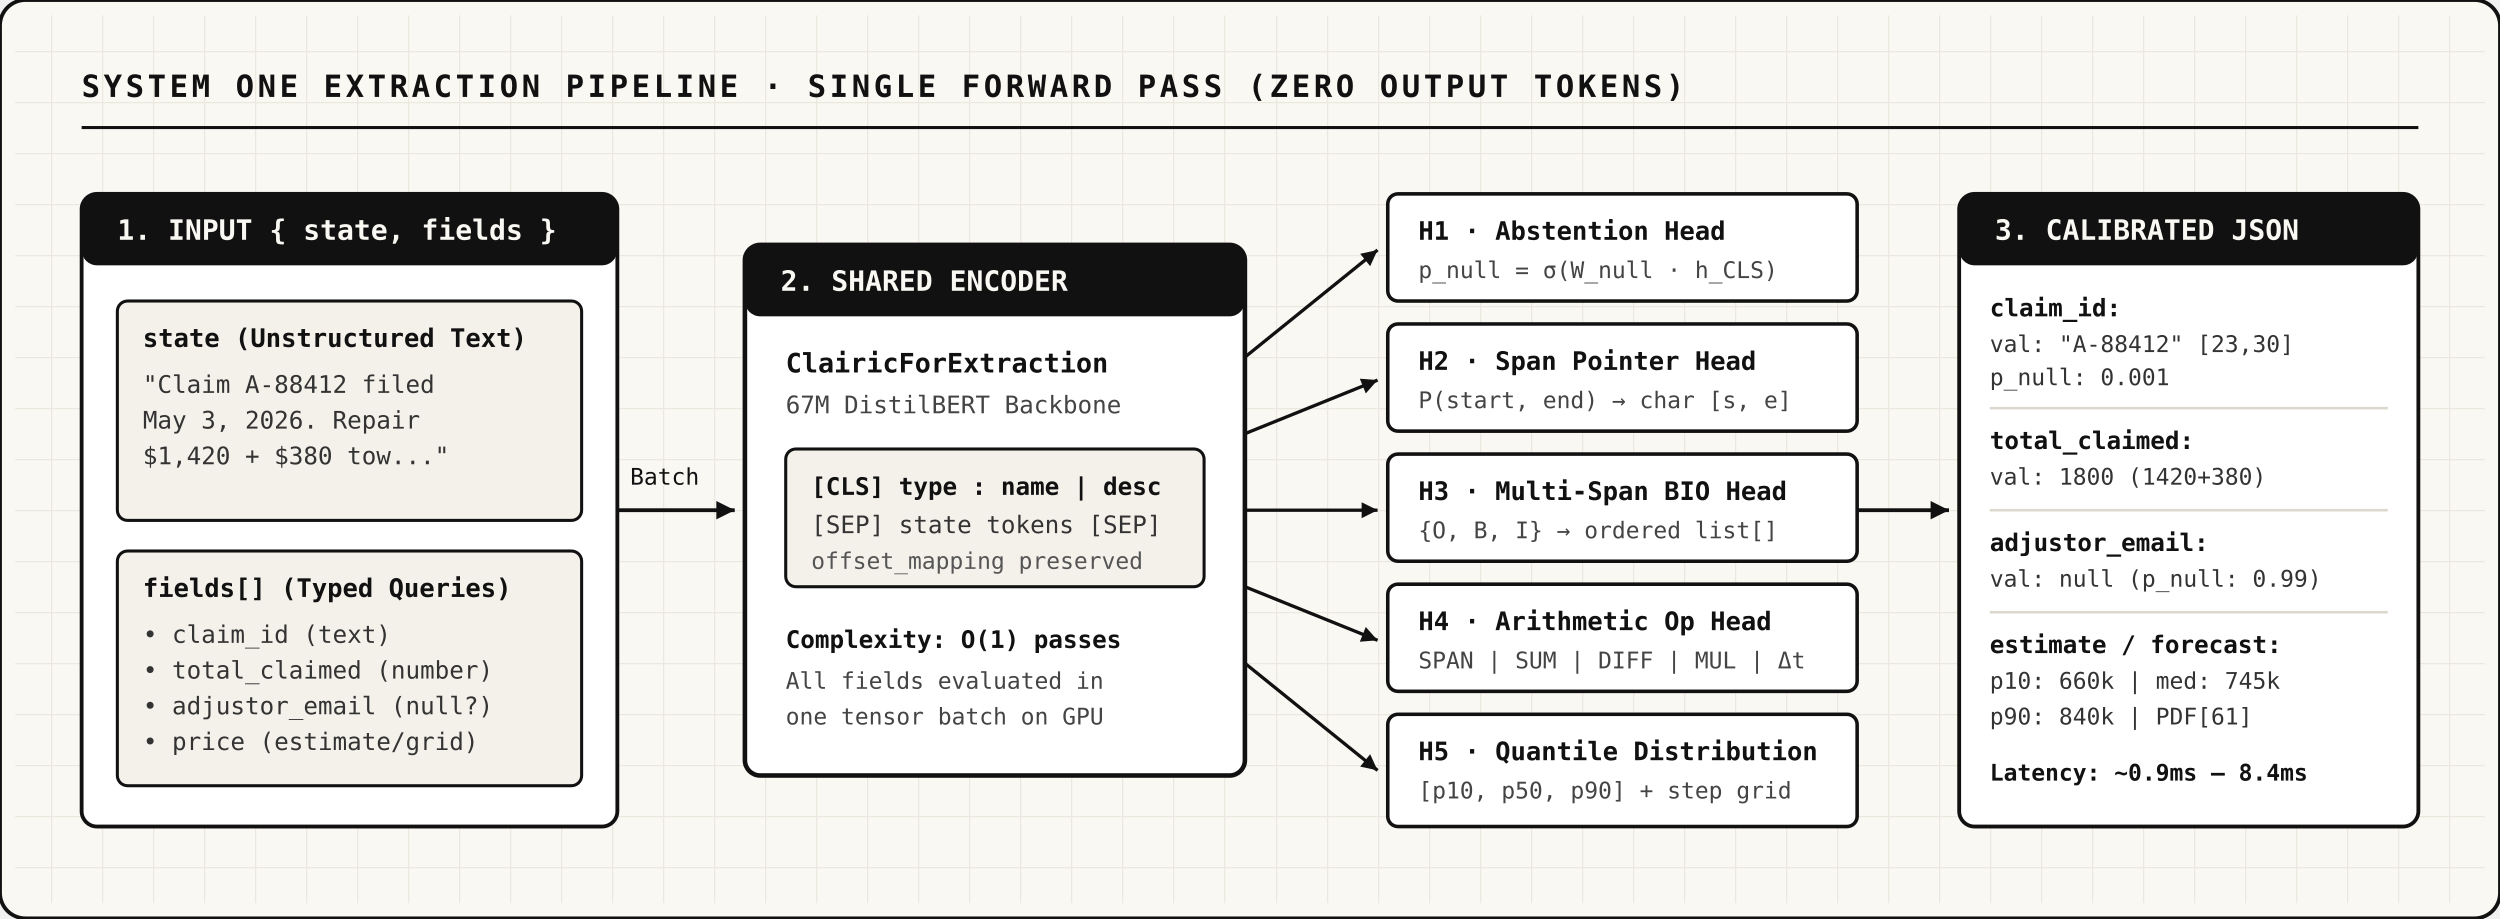
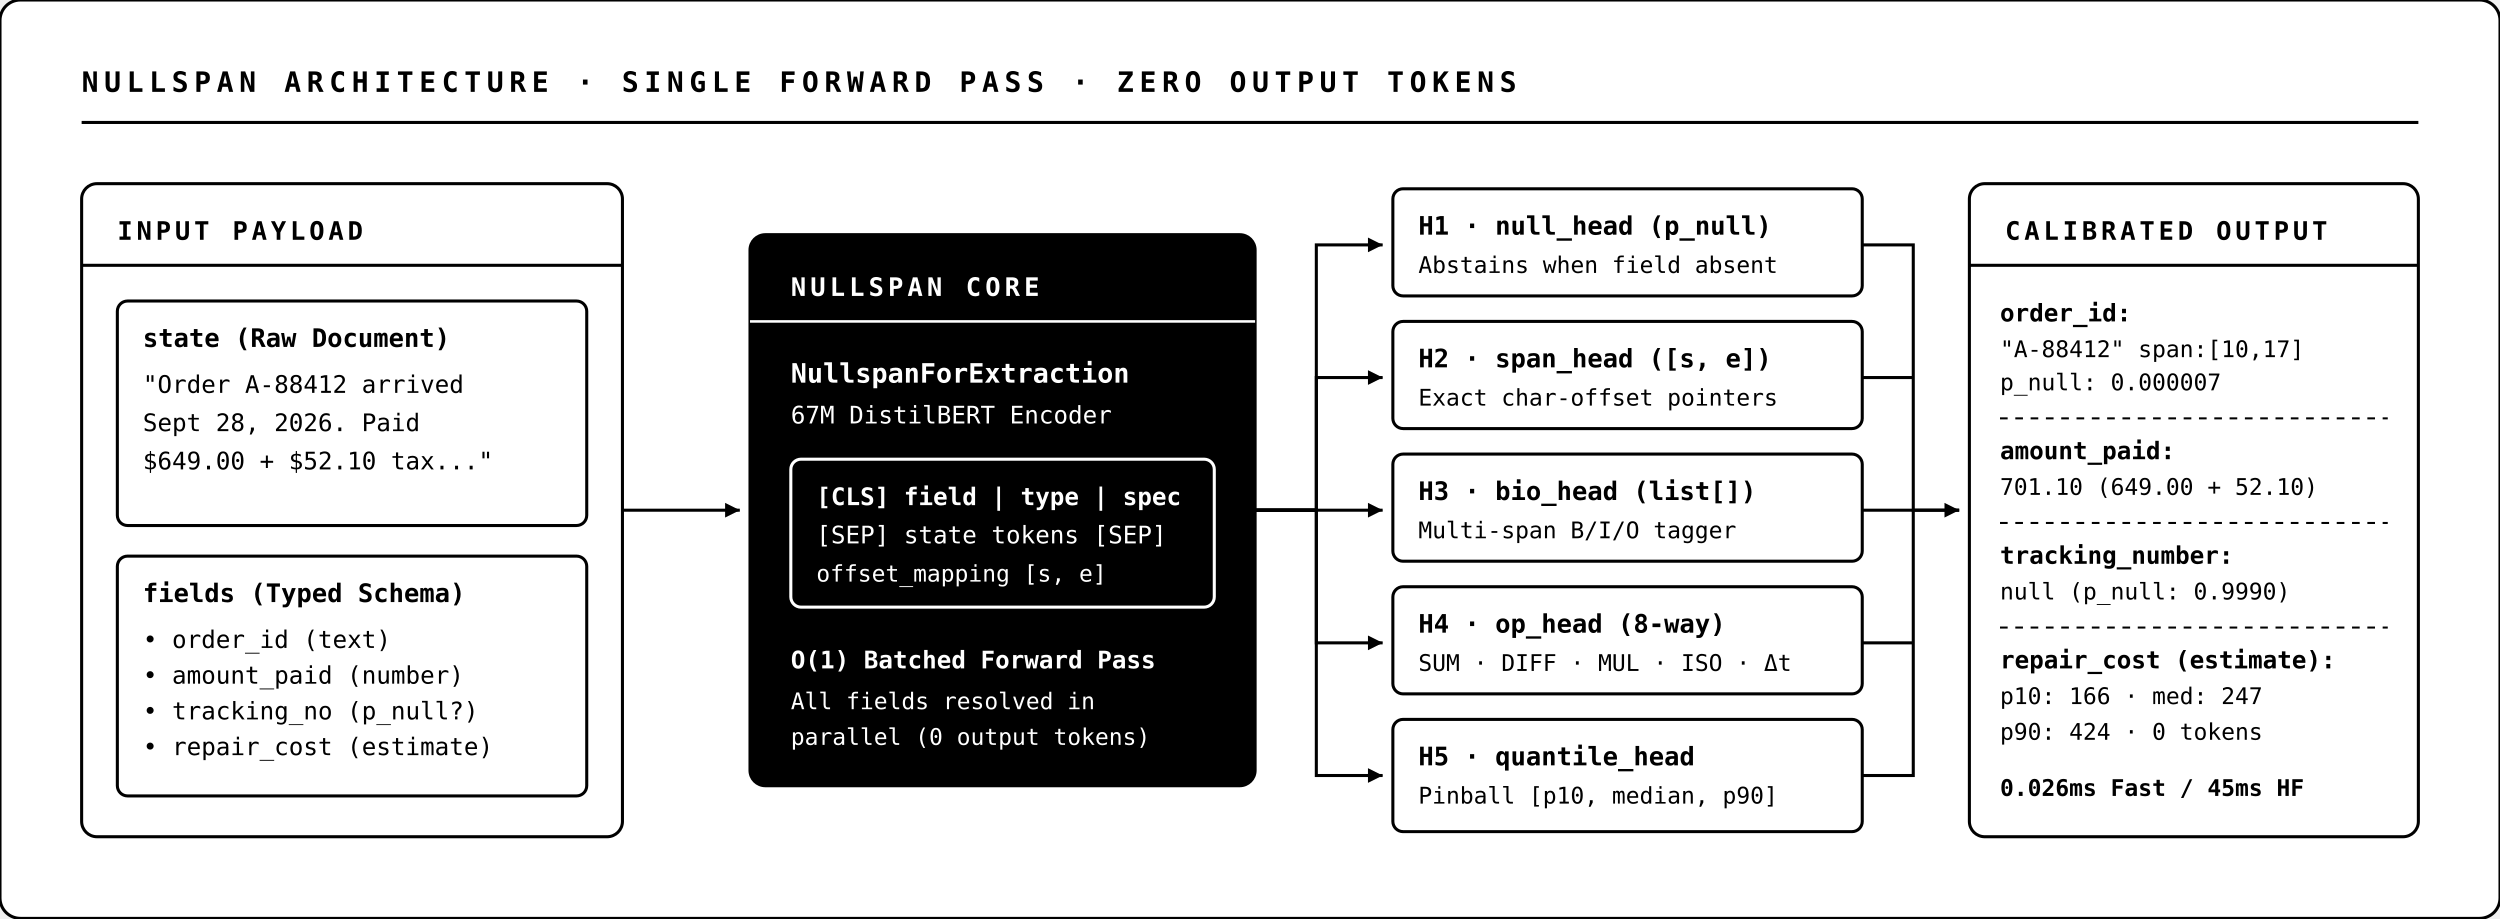
- <svg xmlns="http://www.w3.org/2000/svg" viewBox="0 0 980 360" width="980" height="360" role="img" aria-label="Clairic System One Single-Pass Extraction Architecture">
+ <svg xmlns="http://www.w3.org/2000/svg" viewBox="0 0 980 360" width="980" height="360" role="img" aria-label="nullspan System One Single-Pass Extraction Architecture">
  <defs>
    <marker id="arrow" viewBox="0 0 10 10" refX="8" refY="5" markerWidth="6" markerHeight="6" orient="auto-start-reverse">
-       <path d="M 0 1 L 8 5 L 0 9 z" fill="#111111" />
+       <path d="M 0 1 L 8 5 L 0 9 z" fill="#000000" />
    </marker>
-     <pattern id="grid" width="20" height="20" patternUnits="userSpaceOnUse">
-       <path d="M 20 0 L 0 0 0 20" fill="none" stroke="#EBE8E0" stroke-width="1" />
-     </pattern>
  </defs>
-   <rect width="980" height="360" rx="10" fill="#FAF8F3" stroke="#111111" stroke-width="1.5" />
-   <rect x="6" y="6" width="968" height="348" rx="6" fill="url(#grid)" />
-   <text x="32" y="38" font-family="ui-monospace, SFMono-Regular, Menlo, monospace" font-size="12" font-weight="700" fill="#111111" letter-spacing="1.4">SYSTEM ONE EXTRACTION PIPELINE · SINGLE FORWARD PASS (ZERO OUTPUT TOKENS)</text>
-   <line x1="32" y1="50" x2="948" y2="50" stroke="#111111" stroke-width="1.2" />
-   <rect x="32" y="76" width="210" height="248" rx="6" fill="#FFFFFF" stroke="#111111" stroke-width="1.5" />
-   <rect x="32" y="76" width="210" height="28" rx="6" fill="#111111" />
-   <text x="46" y="94" font-family="ui-monospace, SFMono-Regular, Menlo, monospace" font-size="11" font-weight="700" fill="#FAF8F3">1. INPUT { state, fields }</text>
-   <rect x="46" y="118" width="182" height="86" rx="4" fill="#F4F1EA" stroke="#111111" stroke-width="1.2" />
-   <text x="56" y="136" font-family="ui-monospace, SFMono-Regular, Menlo, monospace" font-size="10" font-weight="700" fill="#111111">state (Unstructured Text)</text>
-   <text x="56" y="154" font-family="ui-monospace, SFMono-Regular, Menlo, monospace" font-size="9.5" fill="#333333">"Claim A-88412 filed</text>
-   <text x="56" y="168" font-family="ui-monospace, SFMono-Regular, Menlo, monospace" font-size="9.5" fill="#333333">May 3, 2026. Repair</text>
-   <text x="56" y="182" font-family="ui-monospace, SFMono-Regular, Menlo, monospace" font-size="9.5" fill="#333333">$1,420 + $380 tow..."</text>
-   <rect x="46" y="216" width="182" height="92" rx="4" fill="#F4F1EA" stroke="#111111" stroke-width="1.2" />
-   <text x="56" y="234" font-family="ui-monospace, SFMono-Regular, Menlo, monospace" font-size="10" font-weight="700" fill="#111111">fields[] (Typed Queries)</text>
-   <text x="56" y="252" font-family="ui-monospace, SFMono-Regular, Menlo, monospace" font-size="9.5" fill="#333333">• claim_id (text)</text>
-   <text x="56" y="266" font-family="ui-monospace, SFMono-Regular, Menlo, monospace" font-size="9.5" fill="#333333">• total_claimed (number)</text>
-   <text x="56" y="280" font-family="ui-monospace, SFMono-Regular, Menlo, monospace" font-size="9.5" fill="#333333">• adjustor_email (null?)</text>
-   <text x="56" y="294" font-family="ui-monospace, SFMono-Regular, Menlo, monospace" font-size="9.5" fill="#333333">• price (estimate/grid)</text>
-   <line x1="242" y1="200" x2="288" y2="200" stroke="#111111" stroke-width="1.5" marker-end="url(#arrow)" />
-   <text x="247" y="190" font-family="ui-monospace, SFMono-Regular, Menlo, monospace" font-size="9" fill="#111111">Batch</text>
-   <rect x="292" y="96" width="196" height="208" rx="6" fill="#FFFFFF" stroke="#111111" stroke-width="1.8" />
-   <rect x="292" y="96" width="196" height="28" rx="6" fill="#111111" />
-   <text x="306" y="114" font-family="ui-monospace, SFMono-Regular, Menlo, monospace" font-size="11" font-weight="700" fill="#FAF8F3">2. SHARED ENCODER</text>
-   <text x="308" y="146" font-family="ui-monospace, SFMono-Regular, Menlo, monospace" font-size="10.5" font-weight="700" fill="#111111">ClairicForExtraction</text>
-   <text x="308" y="162" font-family="ui-monospace, SFMono-Regular, Menlo, monospace" font-size="9.5" fill="#444444">67M DistilBERT Backbone</text>
-   <rect x="308" y="176" width="164" height="54" rx="4" fill="#F4F1EA" stroke="#111111" stroke-width="1.2" />
-   <text x="318" y="194" font-family="ui-monospace, SFMono-Regular, Menlo, monospace" font-size="9.5" font-weight="700" fill="#111111">[CLS] type : name | desc</text>
-   <text x="318" y="209" font-family="ui-monospace, SFMono-Regular, Menlo, monospace" font-size="9.5" fill="#333333">[SEP] state tokens [SEP]</text>
-   <text x="318" y="223" font-family="ui-monospace, SFMono-Regular, Menlo, monospace" font-size="9" fill="#555555">offset_mapping preserved</text>
-   <text x="308" y="254" font-family="ui-monospace, SFMono-Regular, Menlo, monospace" font-size="9.5" font-weight="700" fill="#111111">Complexity: O(1) passes</text>
-   <text x="308" y="270" font-family="ui-monospace, SFMono-Regular, Menlo, monospace" font-size="9" fill="#444444">All fields evaluated in</text>
-   <text x="308" y="284" font-family="ui-monospace, SFMono-Regular, Menlo, monospace" font-size="9" fill="#444444">one tensor batch on GPU</text>
-   <line x1="488" y1="140" x2="540" y2="98" stroke="#111111" stroke-width="1.3" marker-end="url(#arrow)" />
-   <line x1="488" y1="170" x2="540" y2="149" stroke="#111111" stroke-width="1.3" marker-end="url(#arrow)" />
-   <line x1="488" y1="200" x2="540" y2="200" stroke="#111111" stroke-width="1.3" marker-end="url(#arrow)" />
-   <line x1="488" y1="230" x2="540" y2="251" stroke="#111111" stroke-width="1.3" marker-end="url(#arrow)" />
-   <line x1="488" y1="260" x2="540" y2="302" stroke="#111111" stroke-width="1.3" marker-end="url(#arrow)" />
-   <rect x="544" y="76" width="184" height="42" rx="4" fill="#FFFFFF" stroke="#111111" stroke-width="1.4" />
-   <text x="556" y="94" font-family="ui-monospace, SFMono-Regular, Menlo, monospace" font-size="10" font-weight="700" fill="#111111">H1 · Abstention Head</text>
-   <text x="556" y="109" font-family="ui-monospace, SFMono-Regular, Menlo, monospace" font-size="9" fill="#444444">p_null = σ(W_null · h_CLS)</text>
-   <rect x="544" y="127" width="184" height="42" rx="4" fill="#FFFFFF" stroke="#111111" stroke-width="1.4" />
-   <text x="556" y="145" font-family="ui-monospace, SFMono-Regular, Menlo, monospace" font-size="10" font-weight="700" fill="#111111">H2 · Span Pointer Head</text>
-   <text x="556" y="160" font-family="ui-monospace, SFMono-Regular, Menlo, monospace" font-size="9" fill="#444444">P(start, end) → char [s, e]</text>
-   <rect x="544" y="178" width="184" height="42" rx="4" fill="#FFFFFF" stroke="#111111" stroke-width="1.4" />
-   <text x="556" y="196" font-family="ui-monospace, SFMono-Regular, Menlo, monospace" font-size="10" font-weight="700" fill="#111111">H3 · Multi-Span BIO Head</text>
-   <text x="556" y="211" font-family="ui-monospace, SFMono-Regular, Menlo, monospace" font-size="9" fill="#444444">{O, B, I} → ordered list[]</text>
-   <rect x="544" y="229" width="184" height="42" rx="4" fill="#FFFFFF" stroke="#111111" stroke-width="1.4" />
-   <text x="556" y="247" font-family="ui-monospace, SFMono-Regular, Menlo, monospace" font-size="10" font-weight="700" fill="#111111">H4 · Arithmetic Op Head</text>
-   <text x="556" y="262" font-family="ui-monospace, SFMono-Regular, Menlo, monospace" font-size="9" fill="#444444">SPAN | SUM | DIFF | MUL | Δt</text>
-   <rect x="544" y="280" width="184" height="44" rx="4" fill="#FFFFFF" stroke="#111111" stroke-width="1.4" />
-   <text x="556" y="298" font-family="ui-monospace, SFMono-Regular, Menlo, monospace" font-size="10" font-weight="700" fill="#111111">H5 · Quantile Distribution</text>
-   <text x="556" y="313" font-family="ui-monospace, SFMono-Regular, Menlo, monospace" font-size="9" fill="#444444">[p10, p50, p90] + step grid</text>
-   <line x1="728" y1="200" x2="764" y2="200" stroke="#111111" stroke-width="1.5" marker-end="url(#arrow)" />
-   <rect x="768" y="76" width="180" height="248" rx="6" fill="#FFFFFF" stroke="#111111" stroke-width="1.5" />
-   <rect x="768" y="76" width="180" height="28" rx="6" fill="#111111" />
-   <text x="782" y="94" font-family="ui-monospace, SFMono-Regular, Menlo, monospace" font-size="11" font-weight="700" fill="#FAF8F3">3. CALIBRATED JSON</text>
-   <text x="780" y="124" font-family="ui-monospace, SFMono-Regular, Menlo, monospace" font-size="9.5" font-weight="700" fill="#111111">claim_id:</text>
-   <text x="780" y="138" font-family="ui-monospace, SFMono-Regular, Menlo, monospace" font-size="9" fill="#333333">val: "A-88412" [23,30]</text>
-   <text x="780" y="151" font-family="ui-monospace, SFMono-Regular, Menlo, monospace" font-size="9" fill="#333333">p_null: 0.001</text>
-   <line x1="780" y1="160" x2="936" y2="160" stroke="#DDD8CE" stroke-width="1" />
-   <text x="780" y="176" font-family="ui-monospace, SFMono-Regular, Menlo, monospace" font-size="9.5" font-weight="700" fill="#111111">total_claimed:</text>
-   <text x="780" y="190" font-family="ui-monospace, SFMono-Regular, Menlo, monospace" font-size="9" fill="#333333">val: 1800 (1420+380)</text>
-   <line x1="780" y1="200" x2="936" y2="200" stroke="#DDD8CE" stroke-width="1" />
-   <text x="780" y="216" font-family="ui-monospace, SFMono-Regular, Menlo, monospace" font-size="9.5" font-weight="700" fill="#111111">adjustor_email:</text>
-   <text x="780" y="230" font-family="ui-monospace, SFMono-Regular, Menlo, monospace" font-size="9" fill="#333333">val: null (p_null: 0.99)</text>
-   <line x1="780" y1="240" x2="936" y2="240" stroke="#DDD8CE" stroke-width="1" />
-   <text x="780" y="256" font-family="ui-monospace, SFMono-Regular, Menlo, monospace" font-size="9.5" font-weight="700" fill="#111111">estimate / forecast:</text>
-   <text x="780" y="270" font-family="ui-monospace, SFMono-Regular, Menlo, monospace" font-size="9" fill="#333333">p10: 660k | med: 745k</text>
-   <text x="780" y="284" font-family="ui-monospace, SFMono-Regular, Menlo, monospace" font-size="9" fill="#333333">p90: 840k | PDF[61]</text>
-   <text x="780" y="306" font-family="ui-monospace, SFMono-Regular, Menlo, monospace" font-size="9" font-weight="700" fill="#111111">Latency: ~0.9ms – 8.4ms</text>
+   <rect width="980" height="360" rx="8" fill="#FFFFFF" stroke="#000000" stroke-width="1.2" />
+   <text x="32" y="36" font-family="ui-monospace, SFMono-Regular, Menlo, monospace" font-size="11" font-weight="700" fill="#000000" letter-spacing="2.2">NULLSPAN ARCHITECTURE · SINGLE FORWARD PASS · ZERO OUTPUT TOKENS</text>
+   <line x1="32" y1="48" x2="948" y2="48" stroke="#000000" stroke-width="1.2" />
+   <rect x="32" y="72" width="212" height="256" rx="6" fill="#FFFFFF" stroke="#000000" stroke-width="1.2" />
+   <text x="46" y="94" font-family="ui-monospace, SFMono-Regular, Menlo, monospace" font-size="10" font-weight="700" fill="#000000" letter-spacing="1.5">INPUT PAYLOAD</text>
+   <line x1="32" y1="104" x2="244" y2="104" stroke="#000000" stroke-width="1.2" />
+   <rect x="46" y="118" width="184" height="88" rx="4" fill="#FFFFFF" stroke="#000000" stroke-width="1.2" />
+   <text x="56" y="136" font-family="ui-monospace, SFMono-Regular, Menlo, monospace" font-size="10" font-weight="700" fill="#000000">state (Raw Document)</text>
+   <text x="56" y="154" font-family="ui-monospace, SFMono-Regular, Menlo, monospace" font-size="9.5" fill="#000000">"Order A-88412 arrived</text>
+   <text x="56" y="169" font-family="ui-monospace, SFMono-Regular, Menlo, monospace" font-size="9.5" fill="#000000">Sept 28, 2026. Paid</text>
+   <text x="56" y="184" font-family="ui-monospace, SFMono-Regular, Menlo, monospace" font-size="9.5" fill="#000000">$649.00 + $52.10 tax..."</text>
+   <rect x="46" y="218" width="184" height="94" rx="4" fill="#FFFFFF" stroke="#000000" stroke-width="1.2" />
+   <text x="56" y="236" font-family="ui-monospace, SFMono-Regular, Menlo, monospace" font-size="10" font-weight="700" fill="#000000">fields (Typed Schema)</text>
+   <text x="56" y="254" font-family="ui-monospace, SFMono-Regular, Menlo, monospace" font-size="9.5" fill="#000000">• order_id (text)</text>
+   <text x="56" y="268" font-family="ui-monospace, SFMono-Regular, Menlo, monospace" font-size="9.5" fill="#000000">• amount_paid (number)</text>
+   <text x="56" y="282" font-family="ui-monospace, SFMono-Regular, Menlo, monospace" font-size="9.5" fill="#000000">• tracking_no (p_null?)</text>
+   <text x="56" y="296" font-family="ui-monospace, SFMono-Regular, Menlo, monospace" font-size="9.5" fill="#000000">• repair_cost (estimate)</text>
+   <path d="M 244 200 L 290 200" fill="none" stroke="#000000" stroke-width="1.2" marker-end="url(#arrow)" />
+   <rect x="294" y="92" width="198" height="216" rx="6" fill="#000000" stroke="#000000" stroke-width="1.2" />
+   <text x="310" y="116" font-family="ui-monospace, SFMono-Regular, Menlo, monospace" font-size="10" font-weight="700" fill="#FFFFFF" letter-spacing="1.6">NULLSPAN CORE</text>
+   <line x1="294" y1="126" x2="492" y2="126" stroke="#FFFFFF" stroke-width="1" />
+   <text x="310" y="150" font-family="ui-monospace, SFMono-Regular, Menlo, monospace" font-size="10.5" font-weight="700" fill="#FFFFFF">NullspanForExtraction</text>
+   <text x="310" y="166" font-family="ui-monospace, SFMono-Regular, Menlo, monospace" font-size="9.5" fill="#FFFFFF">67M DistilBERT Encoder</text>
+   <rect x="310" y="180" width="166" height="58" rx="4" fill="#000000" stroke="#FFFFFF" stroke-width="1.2" />
+   <text x="320" y="198" font-family="ui-monospace, SFMono-Regular, Menlo, monospace" font-size="9.5" font-weight="700" fill="#FFFFFF">[CLS] field | type | spec</text>
+   <text x="320" y="213" font-family="ui-monospace, SFMono-Regular, Menlo, monospace" font-size="9.5" fill="#FFFFFF">[SEP] state tokens [SEP]</text>
+   <text x="320" y="228" font-family="ui-monospace, SFMono-Regular, Menlo, monospace" font-size="9" fill="#FFFFFF">offset_mapping [s, e]</text>
+   <text x="310" y="262" font-family="ui-monospace, SFMono-Regular, Menlo, monospace" font-size="9.5" font-weight="700" fill="#FFFFFF">O(1) Batched Forward Pass</text>
+   <text x="310" y="278" font-family="ui-monospace, SFMono-Regular, Menlo, monospace" font-size="9" fill="#FFFFFF">All fields resolved in</text>
+   <text x="310" y="292" font-family="ui-monospace, SFMono-Regular, Menlo, monospace" font-size="9" fill="#FFFFFF">parallel (0 output tokens)</text>
+   <path d="M 492 200 L 516 200 L 516 96 L 542 96" fill="none" stroke="#000000" stroke-width="1.2" marker-end="url(#arrow)" />
+   <path d="M 492 200 L 516 200 L 516 148 L 542 148" fill="none" stroke="#000000" stroke-width="1.2" marker-end="url(#arrow)" />
+   <path d="M 492 200 L 542 200" fill="none" stroke="#000000" stroke-width="1.2" marker-end="url(#arrow)" />
+   <path d="M 492 200 L 516 200 L 516 252 L 542 252" fill="none" stroke="#000000" stroke-width="1.2" marker-end="url(#arrow)" />
+   <path d="M 492 200 L 516 200 L 516 304 L 542 304" fill="none" stroke="#000000" stroke-width="1.2" marker-end="url(#arrow)" />
+   <rect x="546" y="74" width="184" height="42" rx="4" fill="#FFFFFF" stroke="#000000" stroke-width="1.2" />
+   <text x="556" y="92" font-family="ui-monospace, SFMono-Regular, Menlo, monospace" font-size="10" font-weight="700" fill="#000000">H1 · null_head (p_null)</text>
+   <text x="556" y="107" font-family="ui-monospace, SFMono-Regular, Menlo, monospace" font-size="9" fill="#000000">Abstains when field absent</text>
+   <rect x="546" y="126" width="184" height="42" rx="4" fill="#FFFFFF" stroke="#000000" stroke-width="1.2" />
+   <text x="556" y="144" font-family="ui-monospace, SFMono-Regular, Menlo, monospace" font-size="10" font-weight="700" fill="#000000">H2 · span_head ([s, e])</text>
+   <text x="556" y="159" font-family="ui-monospace, SFMono-Regular, Menlo, monospace" font-size="9" fill="#000000">Exact char-offset pointers</text>
+   <rect x="546" y="178" width="184" height="42" rx="4" fill="#FFFFFF" stroke="#000000" stroke-width="1.2" />
+   <text x="556" y="196" font-family="ui-monospace, SFMono-Regular, Menlo, monospace" font-size="10" font-weight="700" fill="#000000">H3 · bio_head (list[])</text>
+   <text x="556" y="211" font-family="ui-monospace, SFMono-Regular, Menlo, monospace" font-size="9" fill="#000000">Multi-span B/I/O tagger</text>
+   <rect x="546" y="230" width="184" height="42" rx="4" fill="#FFFFFF" stroke="#000000" stroke-width="1.2" />
+   <text x="556" y="248" font-family="ui-monospace, SFMono-Regular, Menlo, monospace" font-size="10" font-weight="700" fill="#000000">H4 · op_head (8-way)</text>
+   <text x="556" y="263" font-family="ui-monospace, SFMono-Regular, Menlo, monospace" font-size="9" fill="#000000">SUM · DIFF · MUL · ISO · Δt</text>
+   <rect x="546" y="282" width="184" height="44" rx="4" fill="#FFFFFF" stroke="#000000" stroke-width="1.2" />
+   <text x="556" y="300" font-family="ui-monospace, SFMono-Regular, Menlo, monospace" font-size="10" font-weight="700" fill="#000000">H5 · quantile_head</text>
+   <text x="556" y="315" font-family="ui-monospace, SFMono-Regular, Menlo, monospace" font-size="9" fill="#000000">Pinball [p10, median, p90]</text>
+   <path d="M 730 96 L 750 96 L 750 200 L 768 200" fill="none" stroke="#000000" stroke-width="1.2" />
+   <path d="M 730 148 L 750 148" fill="none" stroke="#000000" stroke-width="1.2" />
+   <path d="M 730 200 L 768 200" fill="none" stroke="#000000" stroke-width="1.2" marker-end="url(#arrow)" />
+   <path d="M 730 252 L 750 252" fill="none" stroke="#000000" stroke-width="1.2" />
+   <path d="M 730 304 L 750 304 L 750 200" fill="none" stroke="#000000" stroke-width="1.2" />
+   <rect x="772" y="72" width="176" height="256" rx="6" fill="#FFFFFF" stroke="#000000" stroke-width="1.2" />
+   <text x="786" y="94" font-family="ui-monospace, SFMono-Regular, Menlo, monospace" font-size="10" font-weight="700" fill="#000000" letter-spacing="1.5">CALIBRATED OUTPUT</text>
+   <line x1="772" y1="104" x2="948" y2="104" stroke="#000000" stroke-width="1.2" />
+   <text x="784" y="126" font-family="ui-monospace, SFMono-Regular, Menlo, monospace" font-size="9.5" font-weight="700" fill="#000000">order_id:</text>
+   <text x="784" y="140" font-family="ui-monospace, SFMono-Regular, Menlo, monospace" font-size="9" fill="#000000">"A-88412" span:[10,17]</text>
+   <text x="784" y="153" font-family="ui-monospace, SFMono-Regular, Menlo, monospace" font-size="9" fill="#000000">p_null: 0.000007</text>
+   <line x1="784" y1="164" x2="936" y2="164" stroke="#000000" stroke-width="0.8" stroke-dasharray="3,3" />
+   <text x="784" y="180" font-family="ui-monospace, SFMono-Regular, Menlo, monospace" font-size="9.5" font-weight="700" fill="#000000">amount_paid:</text>
+   <text x="784" y="194" font-family="ui-monospace, SFMono-Regular, Menlo, monospace" font-size="9" fill="#000000">701.10 (649.00 + 52.10)</text>
+   <line x1="784" y1="205" x2="936" y2="205" stroke="#000000" stroke-width="0.8" stroke-dasharray="3,3" />
+   <text x="784" y="221" font-family="ui-monospace, SFMono-Regular, Menlo, monospace" font-size="9.5" font-weight="700" fill="#000000">tracking_number:</text>
+   <text x="784" y="235" font-family="ui-monospace, SFMono-Regular, Menlo, monospace" font-size="9" fill="#000000">null (p_null: 0.9990)</text>
+   <line x1="784" y1="246" x2="936" y2="246" stroke="#000000" stroke-width="0.8" stroke-dasharray="3,3" />
+   <text x="784" y="262" font-family="ui-monospace, SFMono-Regular, Menlo, monospace" font-size="9.5" font-weight="700" fill="#000000">repair_cost (estimate):</text>
+   <text x="784" y="276" font-family="ui-monospace, SFMono-Regular, Menlo, monospace" font-size="9" fill="#000000">p10: 166 · med: 247</text>
+   <text x="784" y="290" font-family="ui-monospace, SFMono-Regular, Menlo, monospace" font-size="9" fill="#000000">p90: 424 · 0 tokens</text>
+   <text x="784" y="312" font-family="ui-monospace, SFMono-Regular, Menlo, monospace" font-size="9" font-weight="700" fill="#000000">0.026ms Fast / 45ms HF</text>
</svg>
